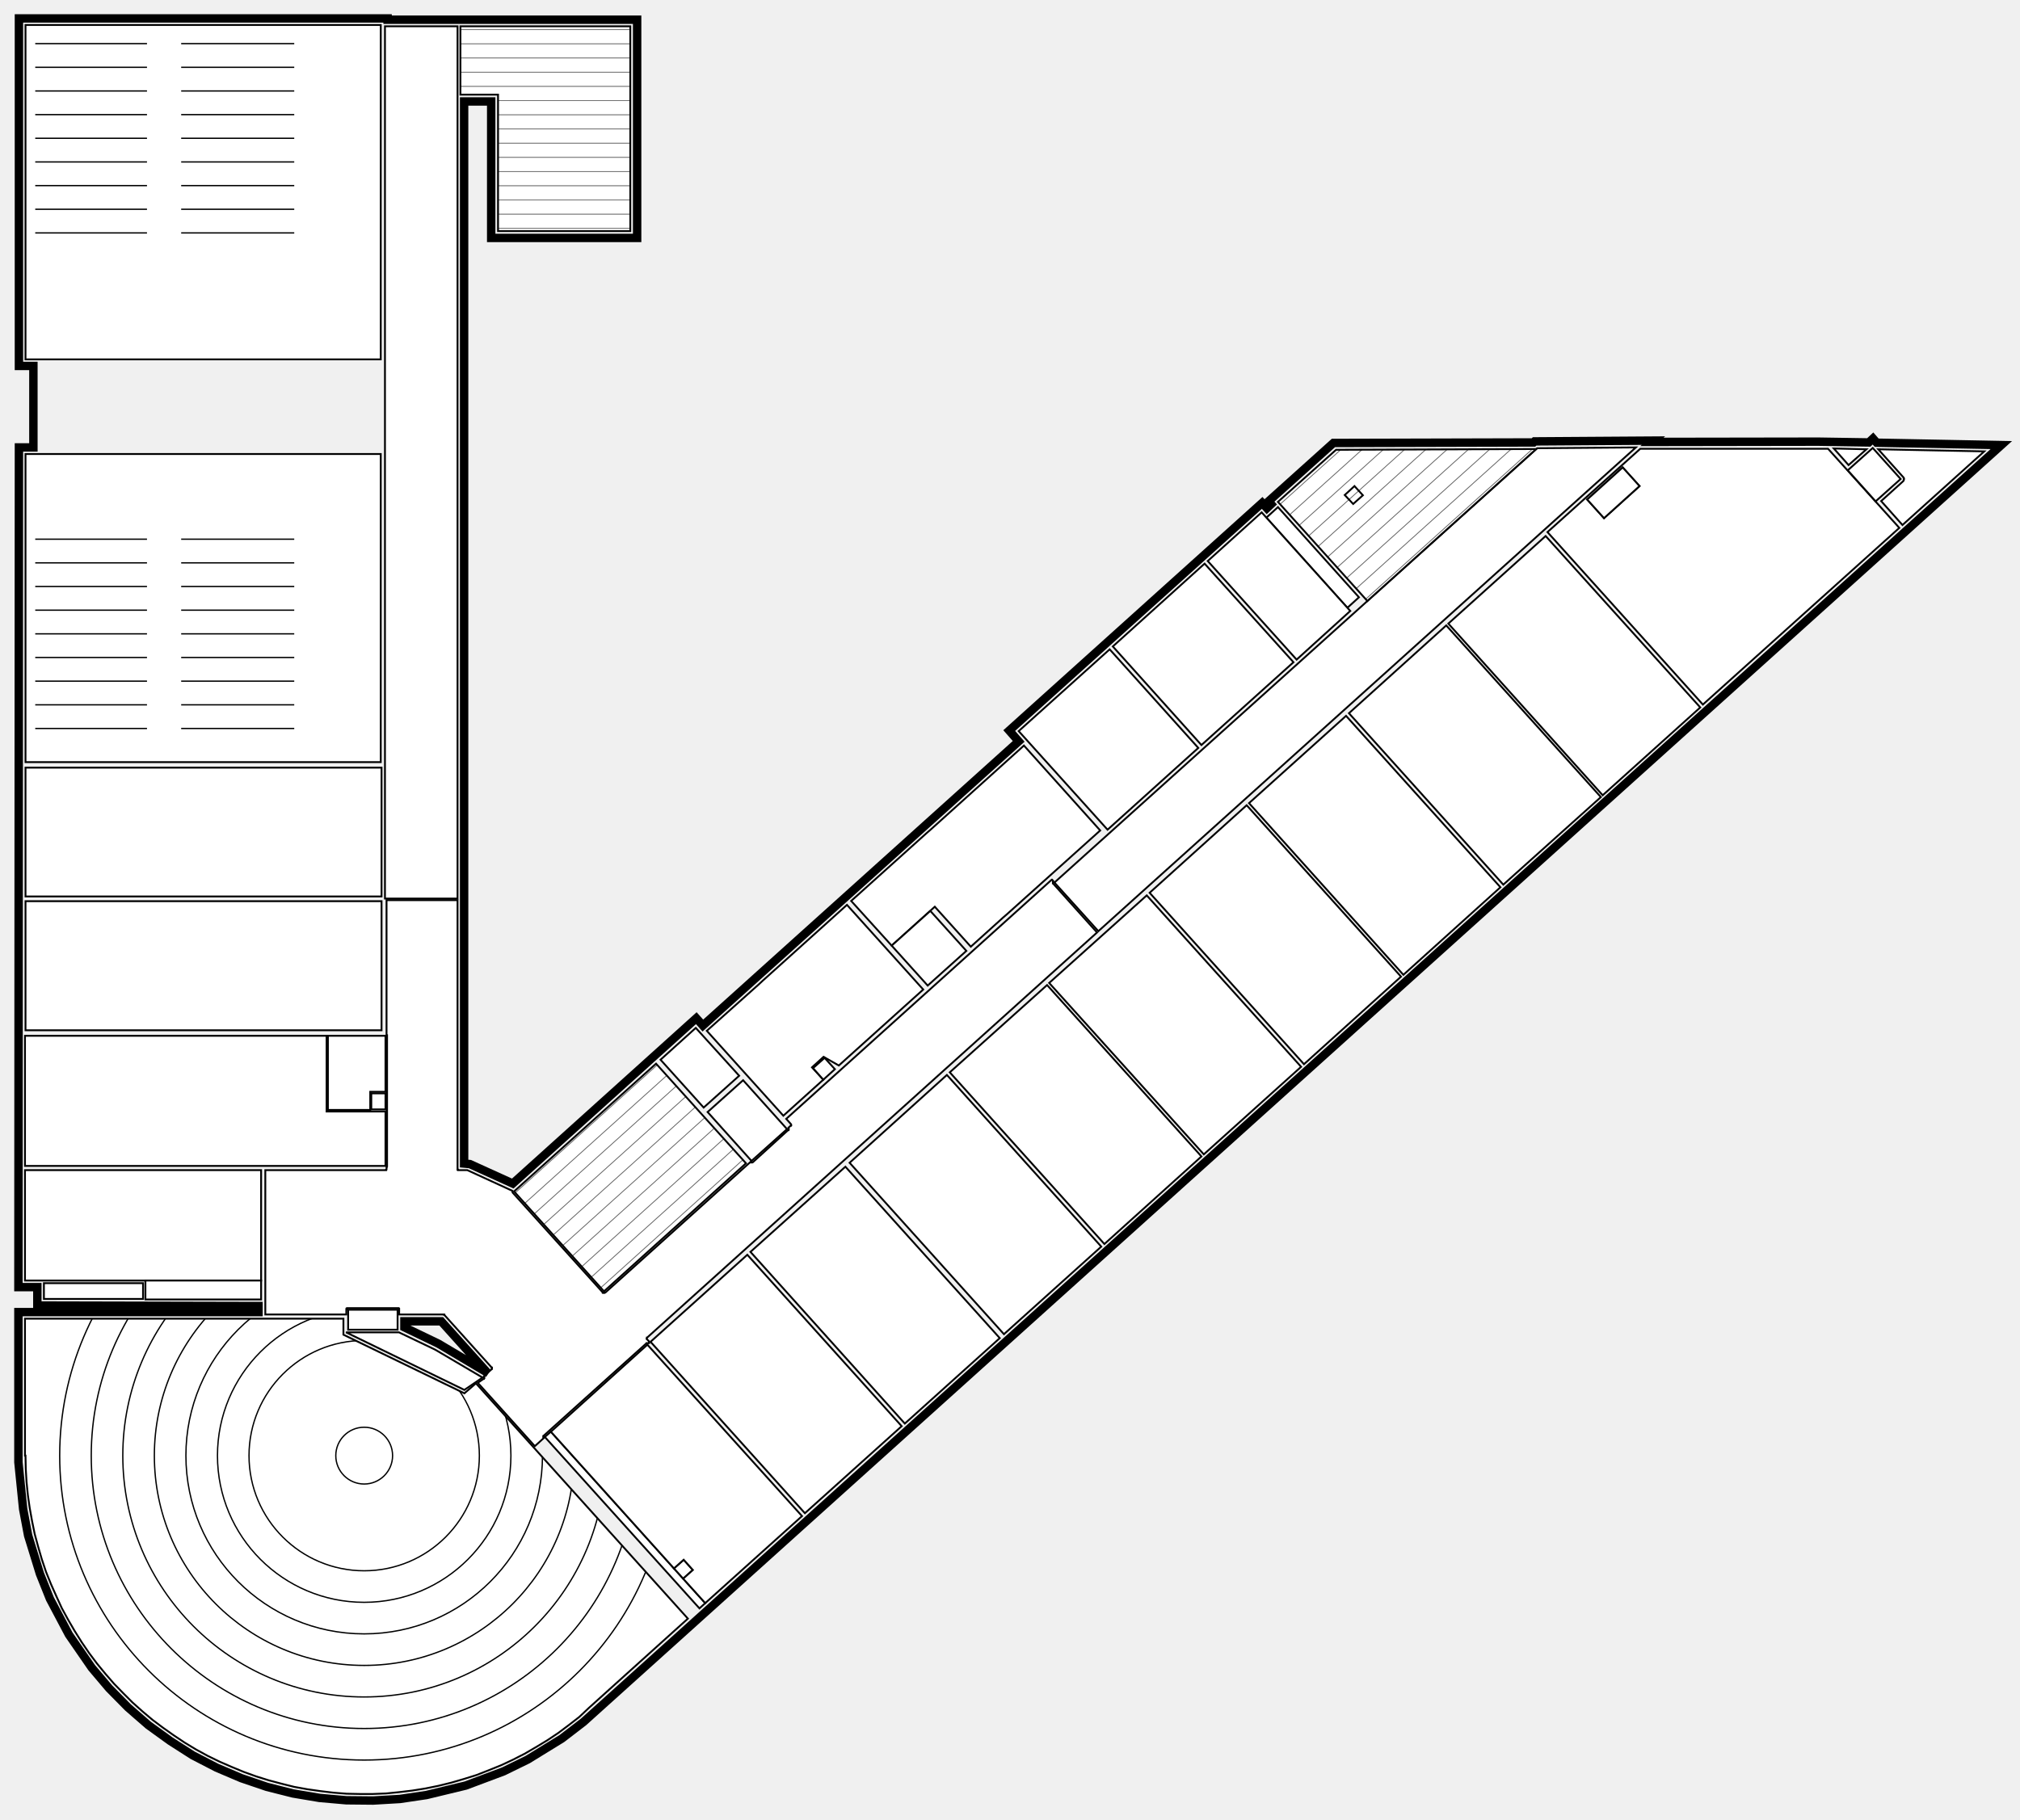
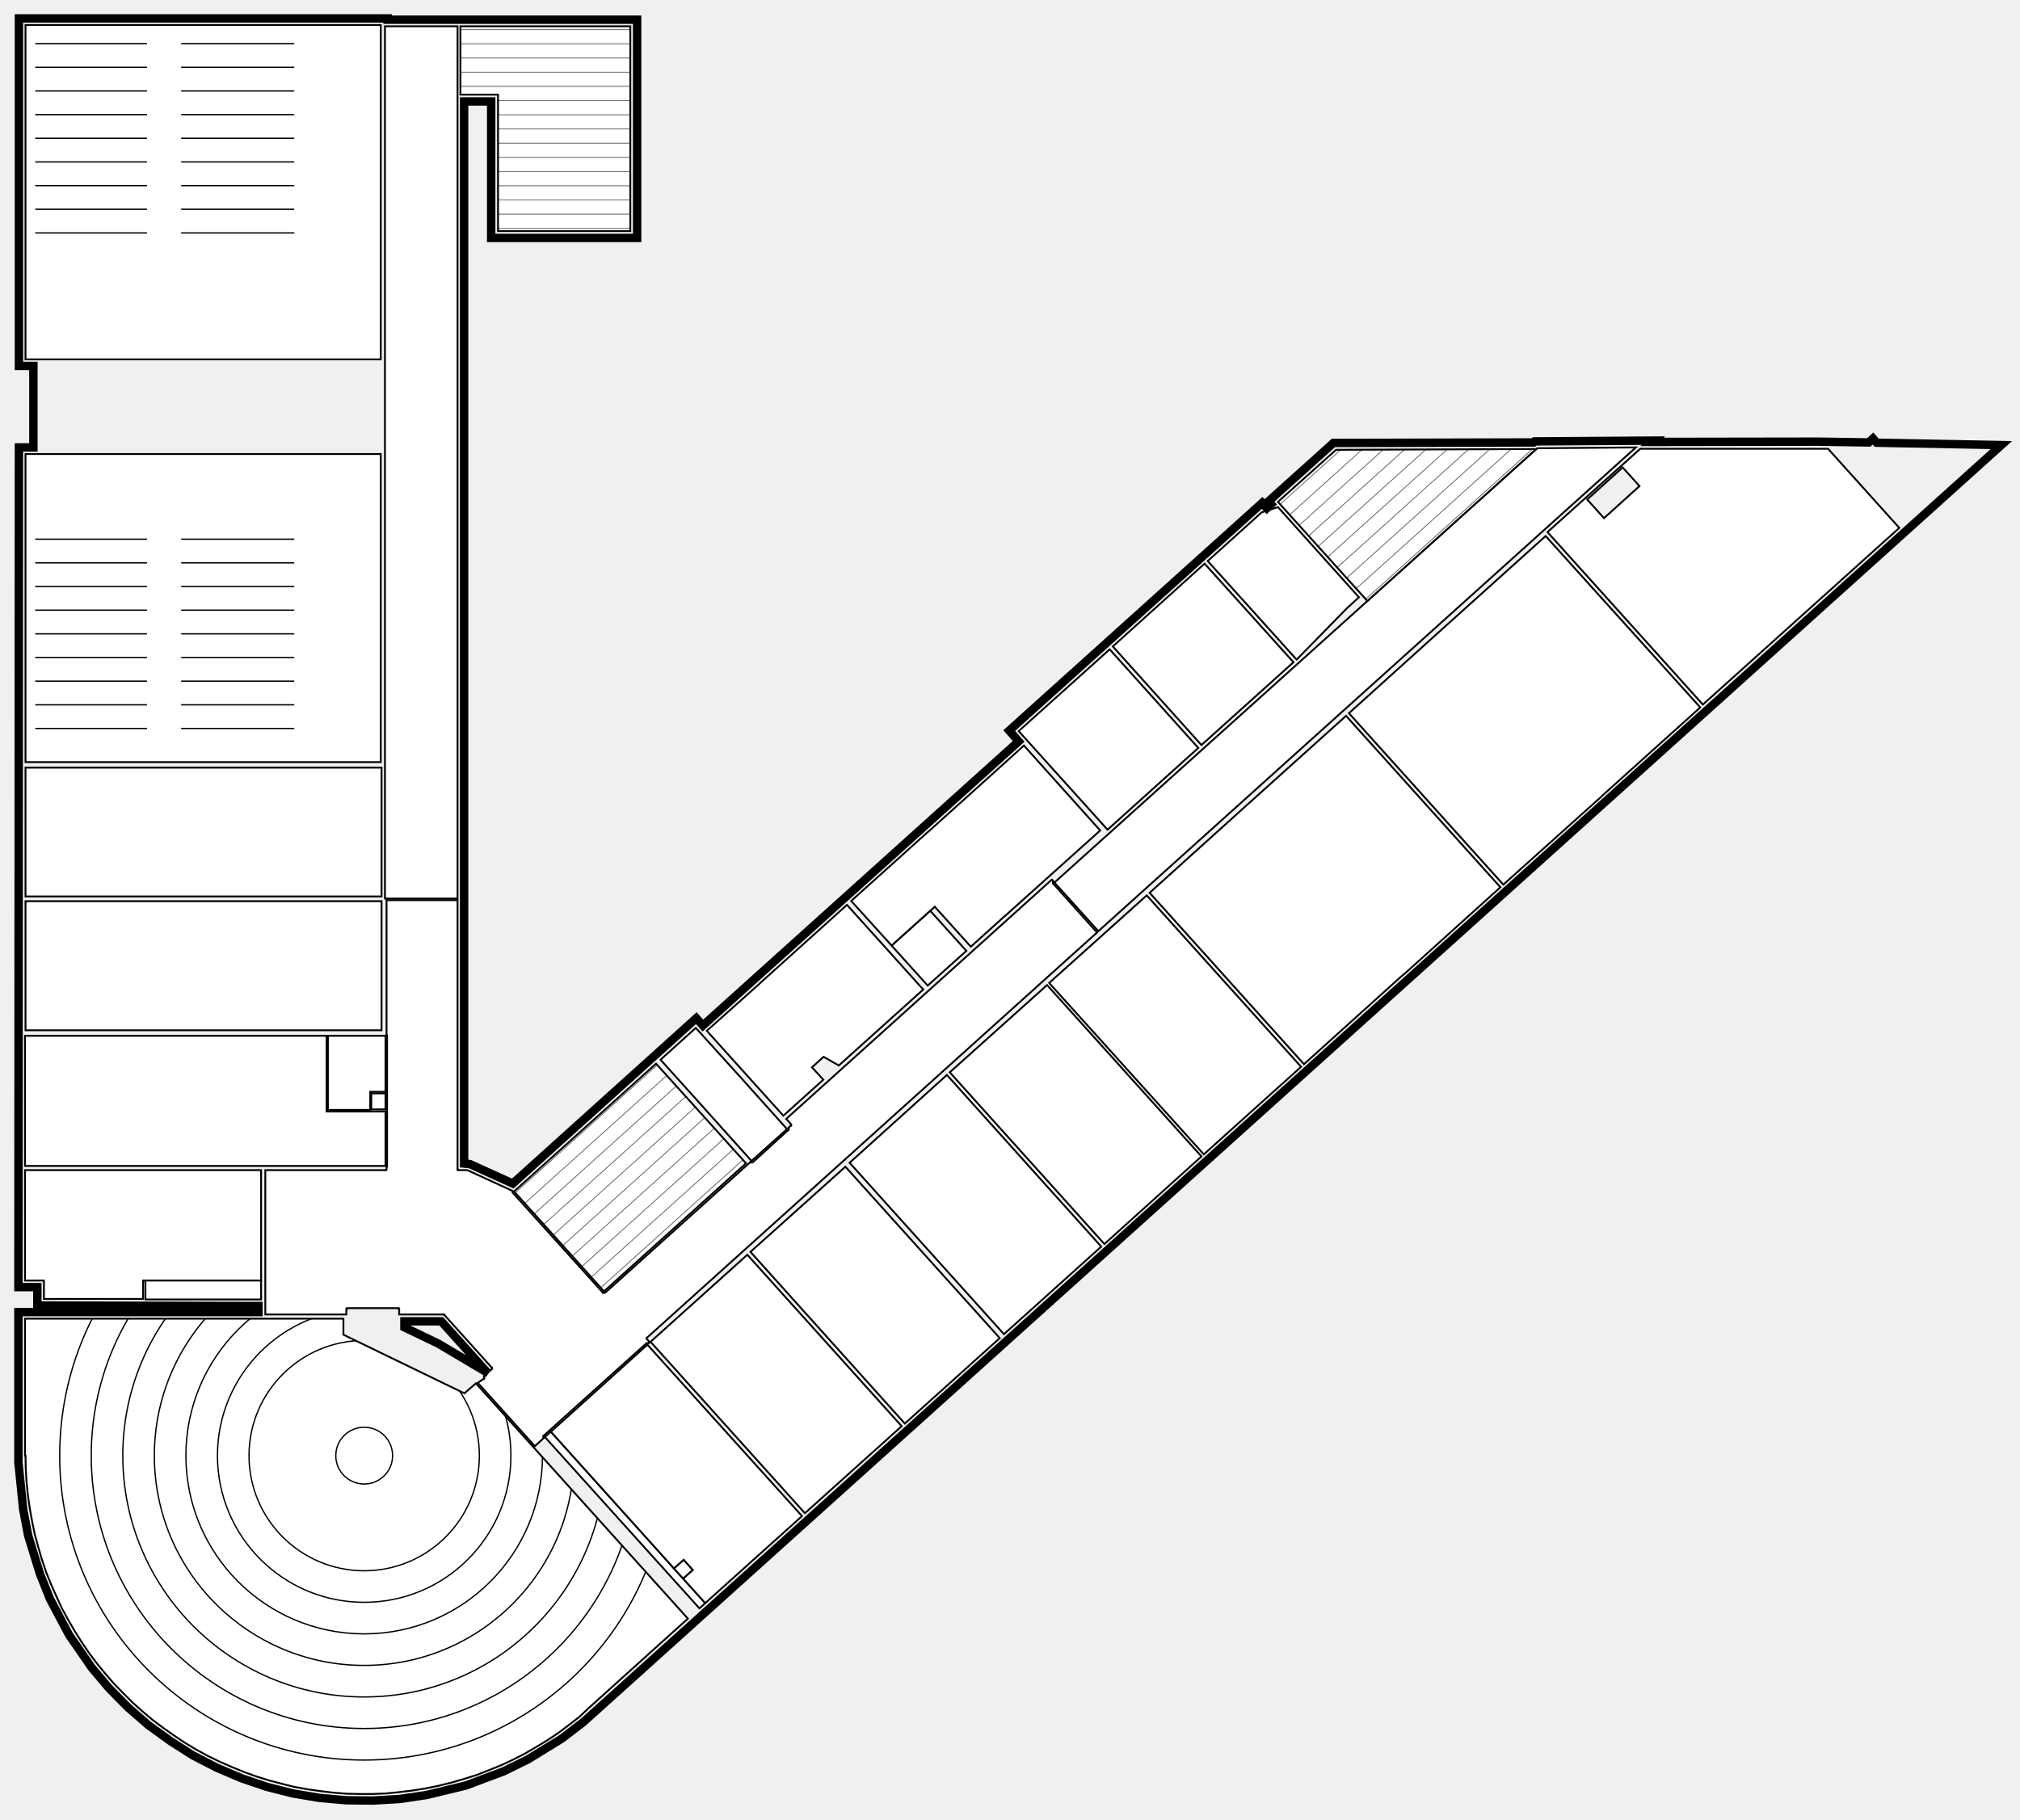
<svg xmlns="http://www.w3.org/2000/svg" viewBox="-9.4 -11.1 768.2 692.0" width="384.1mm" height="346.0mm">
  <style>.deco{stroke-opacity:1}
.room{stroke:#000;stroke-width:.7}
.out{fill:none;stroke:#000;stroke-width:3.2}
.axis{stroke:#000;stroke-width:.4;stroke-dasharray:9 2.5 1.5 2.5;fill:none}
.axc{fill:#fff;stroke:#000;stroke-width:.5}
.axt{font:6.2px "Barlow Condensed","Arial Narrow",Arial,sans-serif;fill:#000;text-anchor:middle;dominant-baseline:central}
.seg{stroke:#000;stroke-width:1.4;stroke-dasharray:6 3.5;fill:none}
.segt{font:700 11px "Barlow Condensed","Arial Narrow",Arial,sans-serif;fill:#000}
.deco{fill:none;stroke:#000;stroke-width:.5}
.n{font-family:"Barlow Condensed","Arial Narrow",Arial,sans-serif;font-weight:700;fill:#000;text-anchor:middle}
.a{font-family:"IBM Plex Mono",Consolas,monospace;fill:#000;text-anchor:middle}
</style>
  <defs>
    <clipPath id="c1_01">
      <path d="M165.7 -1.1L230.3 -1.1L230.3 76.8L180.0 76.8L180.0 24.9L165.7 24.9L165.7 -1.1Z" />
    </clipPath>
    <clipPath id="c1_02">
      <path d="M137.0 -1.1L164.6 -1.1L164.6 330.7L137.0 330.7L137.0 -1.1Z" />
    </clipPath>
    <clipPath id="c1_03">
      <path d="M91.5 434.0L91.5 434.0L91.5 488.9L91.5 488.9L91.5 488.9L122.3 488.9L122.3 488.9L122.3 488.9L122.3 487.1L122.3 487.1L122.3 487.1L122.3 487.0L122.3 487.0L122.3 487.0L122.3 487.0L122.3 486.9L122.3 486.9L122.4 486.9L122.4 486.8L122.4 486.8L122.4 486.8L122.4 486.8L122.4 486.7L122.5 486.7L122.5 486.7L122.5 486.7L122.5 486.6L122.6 486.6L122.6 486.6L122.6 486.6L122.6 486.6L122.7 486.6L122.7 486.5L122.7 486.5L122.7 486.5L122.8 486.5L122.8 486.5L122.8 486.5L122.9 486.5L122.9 486.5L122.9 486.5L123.0 486.5L141.8 486.5L141.8 486.5L141.8 486.5L141.9 486.5L141.9 486.5L142.0 486.5L142.0 486.5L142.0 486.5L142.0 486.5L142.1 486.5L142.1 486.6L142.1 486.6L142.2 486.6L142.2 486.6L142.2 486.6L142.2 486.6L142.2 486.7L142.3 486.7L142.3 486.7L142.3 486.7L142.3 486.8L142.3 486.8L142.4 486.8L142.4 486.8L142.4 486.9L142.4 486.9L142.4 486.9L142.4 487.0L142.4 487.0L142.4 487.0L142.4 487.0L142.4 487.1L142.4 487.1L142.4 487.1L142.4 488.9L142.4 488.9L142.5 488.9L159.3 488.9L159.3 488.9L159.4 488.9L159.4 488.9L159.4 489.0L159.5 489.0L159.5 489.0L159.6 489.0L159.6 489.0L159.6 489.1L177.6 509.1L177.7 509.1L177.7 509.1L177.7 509.2L177.7 509.2L177.7 509.2L177.7 509.3L177.7 509.3L177.7 509.4L177.7 509.4L177.7 509.4L177.7 509.5L177.7 509.5L177.7 509.6L177.7 509.6L177.6 509.6L177.6 509.7L174.6 512.4L174.6 512.4L174.6 512.4L174.6 512.4L174.6 512.4L174.6 512.5L174.6 512.5L174.7 512.5L174.7 512.5L174.7 512.6L174.7 512.6L174.7 512.6L174.7 512.6L174.7 512.7L174.8 512.7L174.8 512.8L174.8 512.8L174.8 512.8L174.8 512.8L174.8 512.9L174.8 512.9L174.8 512.9L174.8 513.0L174.8 513.0L174.8 513.0L174.8 513.1L174.7 513.1L174.7 513.1L174.7 513.1L174.7 513.2L174.7 513.2L174.7 513.2L174.7 513.2L174.6 513.3L174.6 513.3L174.6 513.3L174.6 513.4L174.5 513.4L174.5 513.4L174.5 513.4L172.3 514.9L172.3 514.9L172.3 514.9L194.0 539.0L194.0 539.0L194.0 539.0L197.4 535.9L197.4 535.9L197.4 535.9L197.3 535.9L197.3 535.9L197.3 535.8L197.3 535.8L197.3 535.8L197.3 535.7L197.3 535.7L197.2 535.7L197.2 535.7L197.2 535.6L197.2 535.6L197.2 535.6L197.2 535.5L197.2 535.5L197.2 535.5L197.2 535.4L197.2 535.4L197.2 535.4L197.2 535.3L197.2 535.3L197.2 535.3L197.3 535.3L197.3 535.2L197.3 535.2L197.3 535.2L197.3 535.1L197.3 535.1L197.3 535.1L197.4 535.1L197.4 535.1L197.4 535.0L197.4 535.0L199.6 533.0L236.4 499.9L236.4 499.9L236.4 499.9L236.5 499.9L236.5 499.9L236.5 499.8L236.6 499.8L236.6 499.8L236.6 499.8L236.6 499.8L236.7 499.8L236.7 499.8L236.7 499.8L236.8 499.8L236.8 499.8L236.8 499.8L236.8 499.8L236.9 499.8L236.9 499.8L236.9 499.8L237.0 499.8L237.0 499.8L237.0 499.8L237.1 499.8L237.1 499.8L237.1 499.8L237.2 499.8L237.2 499.9L237.2 499.9L237.2 499.9L237.2 499.9L237.3 499.9L237.3 499.9L237.3 500.0L237.3 499.9L237.5 499.8L237.5 499.8L237.5 499.7L237.5 499.7L237.5 499.7L237.5 499.7L237.5 499.6L237.5 499.6L237.4 499.6L237.4 499.5L237.4 499.5L237.4 499.5L237.4 499.4L237.4 499.4L237.4 499.4L237.4 499.4L237.4 499.3L237.4 499.3L237.4 499.3L237.4 499.2L237.4 499.2L237.4 499.2L237.4 499.1L237.4 499.1L237.4 499.1L237.4 499.1L236.6 498.3L236.6 498.2L236.6 498.2L236.6 498.2L236.6 498.1L236.6 498.1L236.5 498.1L236.5 498.0L236.5 498.0L236.6 497.9L236.6 497.9L236.6 497.8L236.6 497.8L236.6 497.8L236.6 497.7L236.6 497.7L236.7 497.7L407.8 343.6L407.8 343.6L407.8 343.6L391.2 325.1L391.2 325.1L391.1 325.0L391.1 325.0L391.1 325.0L391.1 324.9L391.1 324.9L391.1 324.9L391.0 324.9L391.0 324.8L391.0 324.8L391.0 324.8L391.0 324.7L391.0 324.7L391.0 324.7L391.0 324.6L391.0 324.6L391.0 324.6L391.0 324.6L391.0 324.5L391.0 324.5L391.0 324.4L391.0 324.4L391.0 324.4L391.1 324.4L391.1 324.3L391.1 324.3L391.1 324.3L391.1 324.3L391.2 324.2L391.2 324.2L391.2 324.2L391.2 324.2L391.2 324.2L391.2 324.1L390.7 323.5L390.6 323.5L390.6 323.5L289.6 414.5L289.6 414.5L289.6 414.5L291.4 416.5L291.4 416.5L291.4 416.6L291.4 416.6L291.4 416.6L291.5 416.7L291.5 416.7L291.5 416.8L291.5 416.8L291.5 416.8L291.5 416.9L291.4 416.9L291.4 416.9L291.4 417.0L291.4 417.0L291.4 417.1L291.3 417.1L290.4 417.9L290.4 417.9L290.4 418.0L290.4 418.0L290.4 418.0L290.5 418.0L290.5 418.1L290.5 418.1L290.5 418.1L290.5 418.1L290.5 418.2L290.5 418.2L290.5 418.2L290.5 418.2L290.6 418.3L290.6 418.3L290.6 418.4L290.6 418.4L290.6 418.4L290.6 418.4L290.5 418.5L290.5 418.5L290.5 418.5L290.5 418.6L290.5 418.6L290.5 418.6L290.5 418.7L290.5 418.7L290.5 418.7L290.4 418.7L290.4 418.8L290.4 418.8L290.4 418.8L290.4 418.8L290.3 418.8L276.9 431.0L276.9 431.0L276.8 431.0L276.8 431.0L276.8 431.0L276.8 431.0L276.7 431.1L276.7 431.1L276.7 431.1L276.6 431.1L276.6 431.1L276.6 431.1L276.6 431.1L276.5 431.1L276.5 431.1L276.5 431.1L276.4 431.1L276.4 431.1L276.4 431.1L276.3 431.1L276.3 431.1L276.3 431.1L276.2 431.1L276.2 431.1L276.2 431.1L276.2 431.0L276.1 431.0L276.1 431.0L276.1 431.0L276.1 431.0L276.0 431.0L276.0 430.9L276.0 430.9L276.0 430.9L276.0 430.9L221.0 480.4L220.9 480.5L220.9 480.5L220.9 480.5L220.8 480.5L220.8 480.5L220.7 480.6L220.7 480.6L220.7 480.6L220.7 480.6L220.7 480.6L220.6 480.6L220.6 480.6L220.6 480.6L220.6 480.6L220.5 480.7L220.5 480.7L220.5 480.7L220.4 480.7L220.4 480.7L220.4 480.7L220.3 480.7L220.3 480.7L220.3 480.7L220.2 480.7L220.2 480.7L220.2 480.7L220.2 480.7L220.1 480.7L220.1 480.7L220.1 480.7L220.0 480.7L220.0 480.7L220.0 480.6L220.0 480.6L219.9 480.6L219.9 480.6L219.9 480.6L219.8 480.6L219.8 480.5L219.8 480.5L219.8 480.5L185.6 442.6L185.6 442.5L185.6 442.5L185.6 442.5L185.6 442.5L185.5 442.4L185.5 442.4L185.5 442.4L185.5 442.4L185.5 442.3L185.5 442.3L185.5 442.2L185.5 442.2L185.5 442.2L185.5 442.2L185.5 442.1L185.5 442.1L185.5 442.1L185.5 442.0L185.5 442.0L185.5 442.0L185.5 441.9L185.5 441.9L185.5 441.9L185.5 441.9L185.5 441.9L168.3 434.0L168.3 434.0L168.3 434.0L165.0 434.0L165.0 434.0L164.9 434.0L164.9 434.0L164.9 434.0L164.8 434.0L164.8 434.0L164.8 433.9L164.7 433.9L164.7 433.9L164.7 433.8L164.7 433.8L164.6 433.8L164.6 433.7L164.6 433.7L164.6 433.6L164.6 433.6L164.6 331.3L164.6 331.3L164.6 331.3L137.6 331.3L137.6 331.3L137.6 331.3L137.6 382.4L137.6 382.5L137.6 382.5L137.6 382.5L137.6 382.5L137.6 382.5L137.7 382.6L137.7 382.6L137.7 382.6L137.7 382.6L137.7 382.6L137.7 382.7L137.7 382.7L137.8 382.7L137.8 382.8L137.8 382.8L137.8 382.8L137.8 382.8L137.8 382.9L137.8 382.9L137.8 383.0L137.8 395.2L137.8 395.2L137.8 395.3L137.8 395.3L137.8 395.3L137.8 395.4L137.8 395.4L137.8 395.4L137.7 395.5L137.7 395.5L137.7 395.5L137.7 395.5L137.7 395.5L137.7 395.5L137.8 395.6L137.8 395.6L137.8 395.6L137.8 395.7L137.8 395.7L137.8 395.7L137.8 395.8L137.8 395.8L137.8 404.2L137.8 404.2L137.8 404.3L137.8 404.3L137.8 404.3L137.8 404.4L137.8 404.4L137.8 404.4L137.7 404.5L137.7 404.5L137.7 404.5L137.7 404.5L137.7 404.5L137.7 404.5L137.8 404.6L137.8 404.6L137.8 404.6L137.8 404.7L137.8 404.7L137.8 404.7L137.8 404.8L137.8 404.8L137.8 410.9L137.8 410.9L137.8 411.0L137.8 411.0L137.8 411.0L137.8 411.1L137.8 411.1L137.8 411.1L137.7 411.1L137.7 411.2L137.7 411.2L137.7 411.2L137.7 411.2L137.7 411.3L137.7 411.3L137.7 411.3L137.7 411.3L137.7 411.3L137.7 411.3L137.7 411.4L137.7 411.4L137.7 411.4L137.8 411.5L137.8 411.5L137.8 411.5L137.8 411.6L137.8 411.6L137.8 411.6L137.8 411.6L137.8 411.7L137.8 432.4L137.8 432.4L137.8 432.5L137.8 432.5L137.8 432.5L137.8 432.6L137.8 432.6L137.8 432.6L137.7 432.7L137.7 432.7L137.7 432.7L137.7 432.8L137.7 432.8L137.7 432.8L137.7 432.8L137.6 432.8L137.6 432.9L137.6 432.9L137.6 432.9L137.6 432.9L137.6 432.9L137.6 433.6L137.6 433.6L137.6 433.7L137.6 433.7L137.5 433.8L137.5 433.8L137.5 433.8L137.5 433.9L137.4 433.9L137.4 433.9L137.4 434.0L137.3 434.0L137.3 434.0L137.3 434.0L137.2 434.0L137.2 434.0L137.2 434.0L91.5 434.0L91.5 434.0Z" />
    </clipPath>
    <clipPath id="c1_04">
      <path d="M391.6 324.6L575.2 159.4L612.7 159.1L408.3 343.1L391.6 324.6Z" />
    </clipPath>
    <clipPath id="c1_05">
      <path d="M476.6 179.8L498.7 160.0L574.8 159.7L510.6 217.5L476.6 179.8Z" />
    </clipPath>
    <clipPath id="c1_06">
      <path d="M502.0 177.2L505.7 173.8L508.9 177.3L505.2 180.6L502.0 177.2Z" />
    </clipPath>
    <clipPath id="c1_07">
-       <path d="M472.2 185.8L476.6 181.8L507.4 216.1L503.0 220.1L472.2 185.8Z" />
+       <path d="M449.9 202.3L470.4 183.8L476.6 181.8L507.4 216.1L503.0 220.1L483.7 239.8L449.9 202.3Z" />
    </clipPath>
    <clipPath id="c1_08">
      <path d="M449.9 202.3L470.4 183.8L504.1 221.3L483.7 239.8L449.9 202.3Z" />
    </clipPath>
    <clipPath id="c1_09">
      <path d="M413.8 234.8L448.7 203.3L482.5 240.8L447.5 272.3L413.8 234.8Z" />
    </clipPath>
    <clipPath id="c1_10">
      <path d="M378.0 267.0L412.6 235.9L446.3 273.4L411.8 304.5L378.0 267.0Z" />
    </clipPath>
    <clipPath id="c1_12">
      <path d="M343.1 305.7L344.6 304.4L380.0 272.5L409.0 304.8L373.6 336.6L372.1 337.9L359.8 349.0L346.1 333.8L329.7 348.6L314.3 331.6Z" />
    </clipPath>
    <clipPath id="c1_13">
      <path d="M329.7 348.6L344.4 335.4L358.1 350.6L343.4 363.8L329.7 348.6Z" />
    </clipPath>
    <clipPath id="c1_14">
      <path d="M280.6 362.0L312.7 333.1L341.7 365.3L309.6 394.2L303.8 390.9L299.4 394.9L303.7 399.6L288.5 413.3L259.4 381.0L279.1 363.4Z" />
    </clipPath>
-     <clipPath id="c1_16">
-       <path d="M299.8 395.2L304.2 391.3L308.1 395.6L303.7 399.6L299.8 395.2Z" />
-     </clipPath>
    <clipPath id="c1_17">
-       <path d="M259.7 411.9L273.2 399.8L289.9 418.4L276.4 430.5L259.7 411.9Z" />
-     </clipPath>
-     <clipPath id="c1_18">
-       <path d="M241.8 392.0L255.2 379.9L271.7 398.1L258.2 410.2L241.8 392.0Z" />
+       <path d="M241.8 392.0L255.2 379.9L271.7 398.1L289.9 418.4L276.4 430.5L259.7 411.9L258.2 410.2Z" />
    </clipPath>
    <clipPath id="c1_19">
      <path d="M186.1 442.1L240.1 393.5L274.3 431.4L220.3 480.1L186.1 442.1Z" />
    </clipPath>
    <clipPath id="c1_20">
      <path d="M0.3 -1.6L135.4 -1.6L135.4 125.6L0.3 125.6L0.3 -1.6Z" />
    </clipPath>
    <clipPath id="c1_24">
      <path d="M0.3 161.6L135.4 161.6L135.4 278.8L0.3 278.8L0.3 161.6Z" />
    </clipPath>
    <clipPath id="c1_25">
      <path d="M0.3 280.9L135.7 280.9L135.7 329.9L0.3 329.9L0.3 280.9Z" />
    </clipPath>
    <clipPath id="c1_28">
      <path d="M0.3 331.7L135.7 331.7L135.7 380.8L0.3 380.8L0.3 331.7Z" />
    </clipPath>
    <clipPath id="c1_29">
      <path d="M115.3 382.9L137.2 382.9L137.2 404.2L131.4 404.2L131.4 411.1L115.3 411.1Z" />
    </clipPath>
    <clipPath id="c1_31">
      <path d="M131.8 404.8L137.2 404.8L137.2 410.9L131.8 410.9L131.8 404.8Z" />
    </clipPath>
    <clipPath id="c1_32">
      <path d="M0.1 382.9L114.8 382.9L114.8 411.7L137.2 411.7L137.2 432.4L0.1 432.4L0.1 382.9Z" />
    </clipPath>
    <clipPath id="c1_33">
-       <path d="M0.1 434.0L89.9 434.0L89.9 476.0L0.1 476.0L0.1 434.0Z" />
-     </clipPath>
-     <clipPath id="c1_34">
-       <path d="M7.3 477.0L45.0 477.0L45.0 483.0L7.3 483.0L7.3 477.0Z" />
+       <path d="M0.1 434.0L89.9 434.0L89.9 476.0L45.0 476.0L45.0 483.0L7.3 483.0L7.3 476.0L0.1 476.0Z" />
    </clipPath>
    <clipPath id="c1_35">
      <path d="M45.9 476.0L89.9 476.0L89.9 483.2L45.9 483.2L45.9 476.0Z" />
    </clipPath>
-     <clipPath id="c1_36">
-       <path d="M123.0 487.1L141.8 487.1L141.8 494.7L123.0 494.7L123.0 487.1Z" />
-     </clipPath>
-     <clipPath id="c1_37">
-       <path d="M122.2 495.7L142.3 495.7L156.1 502.3L174.1 512.9L167.2 517.6L122.2 495.7Z" />
-     </clipPath>
    <clipPath id="c1_38">
      <path d="M0.1 542.6L0.3 542.6L0.4 547.6L0.7 552.6L1.2 557.6L1.9 562.5L2.8 567.5L3.8 572.4L5.1 577.2L6.5 582.0L8.1 586.8L10.0 591.5L12.0 596.0L14.1 600.6L16.5 605.0L19.0 609.3L21.7 613.6L24.5 617.7L27.5 621.7L30.7 625.6L34.0 629.4L37.5 633.0L41.0 636.5L44.8 639.9L48.6 643.1L52.6 646.1L56.7 649.0L60.9 651.8L65.2 654.4L69.6 656.8L74.1 659.0L78.7 661.0L83.3 662.9L88.0 664.6L92.8 666.1L97.7 667.4L102.5 668.6L107.5 669.5L112.4 670.2L117.4 670.8L122.4 671.2L127.4 671.3L132.4 671.3L137.4 671.1L142.4 670.6L147.4 670.0L152.4 669.2L157.3 668.2L162.2 667.0L167.0 665.6L171.8 664.1L176.4 662.3L181.1 660.4L185.6 658.3L190.1 656.0L194.4 653.5L198.7 650.9L202.9 648.1L206.9 645.1L210.9 642.0L214.5 638.6L252.2 604.6L171.6 515.1L167.2 518.9L121.2 496.6L121.2 490.5L0.1 490.5L0.1 542.6Z" />
    </clipPath>
    <clipPath id="c1_39">
      <path d="M197.8 535.5L200.1 533.5L258.8 598.7L256.6 600.7L197.8 535.5Z" />
    </clipPath>
    <clipPath id="c1_40">
      <path d="M246.9 585.5L250.6 582.2L254.1 586.1L250.4 589.4L246.9 585.5Z" />
    </clipPath>
    <clipPath id="c1_41">
      <path d="M258.8 598.7L295.6 565.6L236.8 500.4L200.1 533.5L246.9 585.5L250.6 582.2L254.1 586.1L250.4 589.4L258.8 598.7Z" />
    </clipPath>
    <clipPath id="c1_42">
      <path d="M238.0 499.3L274.8 466.2L333.5 531.4L296.7 564.5L238.0 499.3Z" />
    </clipPath>
    <clipPath id="c1_43">
      <path d="M276.0 465.1L312.1 432.7L370.8 497.9L334.7 530.4L276.0 465.1Z" />
    </clipPath>
    <clipPath id="c1_44">
      <path d="M313.7 431.2L350.7 397.8L409.4 463.1L372.4 496.4L313.7 431.2Z" />
    </clipPath>
    <clipPath id="c1_45">
      <path d="M351.8 396.8L388.8 363.6L447.5 428.8L410.6 462.1L351.8 396.8Z" />
    </clipPath>
    <clipPath id="c1_46">
      <path d="M389.6 362.8L426.7 329.5L485.4 394.7L448.4 428.0L389.6 362.8Z" />
    </clipPath>
    <clipPath id="c1_47">
-       <path d="M427.8 328.5L464.7 295.2L523.4 360.4L486.5 393.7L427.8 328.5Z" />
-     </clipPath>
-     <clipPath id="c1_48">
-       <path d="M465.6 294.4L502.5 261.2L561.2 326.4L524.3 359.7L465.6 294.4Z" />
+       <path d="M427.8 328.5L464.7 295.2L465.6 294.4L502.5 261.2L561.2 326.4L524.3 359.7L523.4 360.4L486.5 393.7Z" />
    </clipPath>
    <clipPath id="c1_49">
-       <path d="M503.6 260.2L540.6 226.8L599.4 292.1L562.3 325.4L503.6 260.2Z" />
-     </clipPath>
-     <clipPath id="c1_50">
-       <path d="M541.4 226.1L578.4 192.8L637.2 258.0L600.1 291.4L541.4 226.1Z" />
+       <path d="M503.6 260.2L540.6 226.8L541.4 226.1L578.4 192.8L637.2 258.0L600.1 291.4L599.4 292.1L562.3 325.4Z" />
    </clipPath>
    <clipPath id="c1_51">
      <path d="M638.2 256.9L712.9 189.7L685.8 159.6L614.4 159.6L579.1 191.3L638.2 256.9ZM607.7 166.7L614.1 173.8L600.6 186.0L594.2 178.9L607.7 166.7Z" />
-     </clipPath>
-     <clipPath id="c1_52">
-       <path d="M594.2 178.9L607.7 166.7L614.1 173.8L600.6 186.0L594.2 178.9Z" />
-     </clipPath>
-     <clipPath id="c1_53">
-       <path d="M693.3 167.8L702.8 159.3L713.4 171.1L703.9 179.6L693.3 167.8Z" />
-     </clipPath>
-     <clipPath id="c1_54">
-       <path d="M688.0 159.5L693.6 165.8L700.4 159.8L688.0 159.5ZM714.1 188.6L745.2 160.6L704.9 159.8L714.3 170.3L714.4 170.4L714.5 170.5L714.5 170.6L714.6 170.7L714.6 170.8L714.7 170.9L714.7 171.1L714.7 171.2L714.6 171.3L714.6 171.4L714.6 171.6L714.5 171.7L714.5 171.8L714.4 171.9L714.3 172.0L714.2 172.1L706.0 179.5L714.1 188.6Z" />
    </clipPath>
    <pattern id="t0" patternUnits="userSpaceOnUse" width="5.4" height="5.4">
      <path d="M0 0H5.4" stroke="#000" stroke-width=".35" />
    </pattern>
    <pattern id="t42" patternUnits="userSpaceOnUse" width="5.4" height="5.4" patternTransform="rotate(-42)">
      <path d="M0 0H5.4" stroke="#000" stroke-width=".35" />
    </pattern>
  </defs>
  <g id="pomieszczenia">
    <path id="room-1-01" class="room" fill="#fff" fill-rule="evenodd" d="M165.7 -1.1L230.3 -1.1L230.3 76.8L180.0 76.8L180.0 24.9L165.7 24.9L165.7 -1.1Z" />
    <path id="room-1-02" class="room" fill="#fff" fill-rule="evenodd" d="M137.0 -1.1L164.6 -1.1L164.6 330.7L137.0 330.7L137.0 -1.1Z" />
    <path id="room-1-03" class="room" fill="#fff" fill-rule="evenodd" d="M91.5 434.0L91.5 434.0L91.5 488.9L91.5 488.9L91.5 488.9L122.3 488.9L122.3 488.9L122.3 488.9L122.3 487.1L122.3 487.1L122.3 487.1L122.3 487.0L122.3 487.0L122.3 487.0L122.3 487.0L122.3 486.9L122.3 486.9L122.4 486.9L122.4 486.8L122.4 486.8L122.4 486.8L122.4 486.8L122.4 486.7L122.5 486.7L122.5 486.7L122.5 486.7L122.5 486.6L122.6 486.6L122.6 486.6L122.6 486.6L122.6 486.6L122.7 486.6L122.7 486.5L122.7 486.5L122.7 486.5L122.8 486.5L122.8 486.5L122.8 486.5L122.9 486.5L122.9 486.5L122.9 486.5L123.0 486.5L141.8 486.5L141.8 486.5L141.8 486.5L141.9 486.5L141.9 486.5L142.0 486.5L142.0 486.5L142.0 486.5L142.0 486.5L142.1 486.5L142.1 486.6L142.1 486.6L142.2 486.6L142.2 486.6L142.2 486.6L142.2 486.6L142.2 486.7L142.3 486.7L142.3 486.7L142.3 486.7L142.3 486.8L142.3 486.8L142.4 486.8L142.4 486.8L142.4 486.9L142.4 486.9L142.4 486.9L142.4 487.0L142.4 487.0L142.4 487.0L142.4 487.0L142.4 487.1L142.4 487.1L142.4 487.1L142.4 488.9L142.4 488.9L142.5 488.9L159.3 488.9L159.3 488.9L159.4 488.9L159.4 488.9L159.4 489.0L159.5 489.0L159.5 489.0L159.6 489.0L159.6 489.0L159.6 489.1L177.6 509.1L177.7 509.1L177.7 509.1L177.7 509.2L177.7 509.2L177.7 509.2L177.7 509.3L177.7 509.3L177.7 509.4L177.7 509.4L177.7 509.4L177.7 509.5L177.7 509.5L177.7 509.6L177.7 509.6L177.6 509.6L177.6 509.7L174.6 512.4L174.6 512.4L174.6 512.4L174.6 512.4L174.6 512.4L174.6 512.5L174.6 512.5L174.7 512.5L174.7 512.5L174.7 512.6L174.7 512.6L174.7 512.6L174.7 512.6L174.7 512.7L174.8 512.7L174.8 512.8L174.8 512.8L174.8 512.8L174.8 512.8L174.8 512.9L174.8 512.9L174.8 512.9L174.8 513.0L174.8 513.0L174.8 513.0L174.8 513.1L174.7 513.1L174.7 513.1L174.7 513.1L174.7 513.2L174.7 513.2L174.7 513.2L174.7 513.2L174.6 513.3L174.6 513.3L174.6 513.3L174.6 513.4L174.5 513.4L174.5 513.4L174.5 513.4L172.3 514.9L172.3 514.9L172.3 514.9L194.0 539.0L194.0 539.0L194.0 539.0L197.4 535.9L197.4 535.9L197.4 535.9L197.3 535.9L197.3 535.9L197.3 535.8L197.3 535.8L197.3 535.8L197.3 535.7L197.3 535.7L197.2 535.7L197.2 535.7L197.2 535.6L197.2 535.6L197.2 535.6L197.2 535.5L197.2 535.5L197.2 535.5L197.2 535.4L197.2 535.4L197.2 535.4L197.2 535.3L197.2 535.3L197.2 535.3L197.3 535.3L197.3 535.2L197.3 535.2L197.3 535.2L197.3 535.1L197.3 535.1L197.3 535.1L197.4 535.1L197.4 535.1L197.4 535.0L197.4 535.0L199.6 533.0L236.4 499.9L236.4 499.9L236.4 499.9L236.5 499.9L236.5 499.9L236.5 499.8L236.6 499.8L236.6 499.8L236.6 499.8L236.6 499.8L236.7 499.8L236.7 499.8L236.7 499.8L236.8 499.8L236.8 499.8L236.8 499.8L236.8 499.8L236.9 499.8L236.9 499.8L236.9 499.8L237.0 499.8L237.0 499.8L237.0 499.8L237.1 499.8L237.1 499.8L237.1 499.8L237.2 499.8L237.2 499.9L237.2 499.9L237.2 499.9L237.2 499.9L237.3 499.9L237.3 499.9L237.3 500.0L237.3 499.9L237.5 499.8L237.5 499.8L237.5 499.7L237.5 499.7L237.5 499.7L237.5 499.7L237.5 499.6L237.5 499.6L237.4 499.6L237.4 499.5L237.4 499.5L237.4 499.5L237.4 499.4L237.4 499.4L237.4 499.4L237.4 499.4L237.4 499.3L237.4 499.3L237.4 499.3L237.4 499.2L237.4 499.2L237.4 499.2L237.4 499.1L237.4 499.1L237.4 499.1L237.4 499.1L236.6 498.3L236.6 498.2L236.6 498.2L236.6 498.2L236.6 498.1L236.6 498.1L236.5 498.1L236.5 498.0L236.5 498.0L236.6 497.9L236.6 497.9L236.6 497.8L236.6 497.8L236.6 497.8L236.6 497.7L236.6 497.7L236.7 497.7L407.8 343.6L407.8 343.6L407.8 343.6L391.2 325.1L391.2 325.1L391.1 325.0L391.1 325.0L391.1 325.0L391.1 324.9L391.1 324.9L391.1 324.9L391.0 324.9L391.0 324.8L391.0 324.8L391.0 324.8L391.0 324.7L391.0 324.7L391.0 324.7L391.0 324.6L391.0 324.6L391.0 324.6L391.0 324.6L391.0 324.5L391.0 324.5L391.0 324.4L391.0 324.4L391.0 324.4L391.1 324.4L391.1 324.3L391.1 324.3L391.1 324.3L391.1 324.3L391.2 324.2L391.2 324.2L391.2 324.2L391.2 324.2L391.2 324.2L391.2 324.1L390.7 323.5L390.6 323.5L390.6 323.5L289.6 414.5L289.6 414.5L289.6 414.5L291.4 416.5L291.4 416.5L291.4 416.6L291.4 416.6L291.4 416.6L291.5 416.7L291.5 416.7L291.5 416.8L291.5 416.8L291.5 416.8L291.5 416.9L291.4 416.9L291.4 416.9L291.4 417.0L291.4 417.0L291.4 417.1L291.3 417.1L290.4 417.9L290.4 417.9L290.4 418.0L290.4 418.0L290.4 418.0L290.5 418.0L290.5 418.1L290.5 418.1L290.5 418.1L290.5 418.1L290.5 418.2L290.5 418.2L290.5 418.2L290.5 418.2L290.6 418.3L290.6 418.3L290.6 418.4L290.6 418.4L290.6 418.4L290.6 418.4L290.5 418.5L290.5 418.5L290.5 418.5L290.5 418.6L290.5 418.6L290.5 418.6L290.5 418.7L290.5 418.7L290.5 418.7L290.4 418.7L290.4 418.8L290.4 418.8L290.4 418.8L290.4 418.8L290.3 418.8L276.9 431.0L276.9 431.0L276.8 431.0L276.8 431.0L276.8 431.0L276.8 431.0L276.7 431.1L276.7 431.1L276.7 431.1L276.6 431.1L276.6 431.1L276.6 431.1L276.6 431.1L276.5 431.1L276.5 431.1L276.5 431.1L276.4 431.1L276.4 431.1L276.4 431.1L276.3 431.1L276.3 431.1L276.3 431.1L276.2 431.1L276.2 431.1L276.2 431.1L276.2 431.0L276.1 431.0L276.1 431.0L276.1 431.0L276.1 431.0L276.0 431.0L276.0 430.9L276.0 430.9L276.0 430.9L276.0 430.9L221.0 480.4L220.9 480.5L220.9 480.5L220.9 480.5L220.8 480.5L220.8 480.5L220.7 480.6L220.7 480.6L220.7 480.6L220.7 480.6L220.7 480.6L220.6 480.6L220.6 480.6L220.6 480.6L220.6 480.6L220.5 480.7L220.5 480.7L220.5 480.7L220.4 480.7L220.4 480.7L220.4 480.7L220.3 480.7L220.3 480.7L220.3 480.7L220.2 480.7L220.2 480.7L220.2 480.7L220.2 480.7L220.1 480.7L220.1 480.7L220.1 480.7L220.0 480.7L220.0 480.7L220.0 480.6L220.0 480.6L219.9 480.6L219.9 480.6L219.9 480.6L219.8 480.6L219.8 480.5L219.8 480.5L219.8 480.5L185.6 442.6L185.6 442.5L185.6 442.5L185.6 442.5L185.6 442.5L185.5 442.4L185.5 442.4L185.5 442.4L185.5 442.4L185.5 442.3L185.5 442.3L185.5 442.2L185.5 442.2L185.5 442.2L185.5 442.2L185.5 442.1L185.5 442.1L185.5 442.1L185.5 442.0L185.5 442.0L185.5 442.0L185.5 441.9L185.5 441.9L185.5 441.9L185.5 441.9L185.5 441.9L168.3 434.0L168.3 434.0L168.3 434.0L165.0 434.0L165.0 434.0L164.9 434.0L164.9 434.0L164.9 434.0L164.8 434.0L164.8 434.0L164.8 433.9L164.7 433.9L164.7 433.9L164.7 433.8L164.7 433.8L164.6 433.8L164.6 433.7L164.6 433.7L164.6 433.6L164.6 433.6L164.6 331.3L164.6 331.3L164.6 331.3L137.6 331.3L137.6 331.3L137.6 331.3L137.6 382.4L137.6 382.5L137.6 382.5L137.6 382.5L137.6 382.5L137.6 382.5L137.7 382.6L137.7 382.6L137.7 382.6L137.7 382.6L137.7 382.6L137.7 382.7L137.7 382.7L137.8 382.7L137.8 382.8L137.8 382.8L137.8 382.8L137.8 382.8L137.8 382.9L137.8 382.9L137.8 383.0L137.8 395.2L137.8 395.2L137.8 395.3L137.8 395.3L137.8 395.3L137.8 395.4L137.8 395.4L137.8 395.4L137.7 395.5L137.7 395.5L137.7 395.5L137.7 395.5L137.7 395.5L137.7 395.5L137.8 395.6L137.8 395.6L137.8 395.6L137.8 395.7L137.8 395.7L137.8 395.7L137.8 395.8L137.8 395.8L137.8 404.2L137.8 404.2L137.8 404.3L137.8 404.3L137.8 404.3L137.8 404.4L137.8 404.4L137.8 404.4L137.7 404.5L137.7 404.5L137.7 404.5L137.7 404.5L137.7 404.5L137.7 404.5L137.8 404.6L137.8 404.6L137.8 404.6L137.8 404.7L137.8 404.7L137.8 404.7L137.8 404.8L137.8 404.8L137.8 410.9L137.8 410.9L137.8 411.0L137.8 411.0L137.8 411.0L137.8 411.1L137.8 411.1L137.8 411.1L137.7 411.1L137.7 411.2L137.7 411.2L137.7 411.2L137.7 411.2L137.7 411.3L137.7 411.3L137.7 411.3L137.7 411.3L137.7 411.3L137.7 411.3L137.7 411.4L137.7 411.4L137.7 411.4L137.8 411.5L137.8 411.5L137.8 411.5L137.8 411.6L137.8 411.6L137.8 411.6L137.8 411.6L137.8 411.7L137.8 432.4L137.8 432.4L137.8 432.5L137.8 432.5L137.8 432.5L137.8 432.6L137.8 432.6L137.8 432.6L137.7 432.7L137.7 432.7L137.7 432.7L137.7 432.8L137.7 432.8L137.7 432.8L137.7 432.8L137.6 432.8L137.6 432.9L137.6 432.9L137.6 432.9L137.6 432.9L137.6 432.9L137.6 433.6L137.6 433.6L137.6 433.7L137.6 433.7L137.5 433.8L137.5 433.8L137.5 433.8L137.5 433.9L137.4 433.9L137.4 433.9L137.4 434.0L137.3 434.0L137.3 434.0L137.3 434.0L137.2 434.0L137.2 434.0L137.2 434.0L91.5 434.0L91.5 434.0Z" />
    <path id="room-1-04" class="room" fill="#fff" fill-rule="evenodd" d="M391.6 324.6L575.2 159.4L612.7 159.1L408.3 343.1L391.6 324.6Z" />
    <path id="room-1-05" class="room" fill="#fff" fill-rule="evenodd" d="M476.6 179.8L498.7 160.0L574.8 159.7L510.6 217.5L476.6 179.8Z" />
-     <path id="room-1-06" class="room" fill="#fff" fill-rule="evenodd" d="M502.0 177.2L505.7 173.8L508.9 177.3L505.2 180.6L502.0 177.2Z" />
-     <path id="room-1-07" class="room" fill="#fff" fill-rule="evenodd" d="M472.2 185.8L476.6 181.8L507.4 216.1L503.0 220.1L472.2 185.8Z" />
-     <path id="room-1-08" class="room" fill="#fff" fill-rule="evenodd" d="M449.9 202.3L470.4 183.8L504.1 221.3L483.7 239.8L449.9 202.3Z" />
+     <path id="room-1-07" class="room" fill="#fff" fill-rule="evenodd" d="M449.9 202.3L470.4 183.8L476.6 181.8L507.4 216.1L503.0 220.1L483.7 239.8L449.9 202.3Z" />
    <path id="room-1-09" class="room" fill="#fff" fill-rule="evenodd" d="M413.8 234.8L448.7 203.3L482.5 240.8L447.5 272.3L413.8 234.8Z" />
    <path id="room-1-10" class="room" fill="#fff" fill-rule="evenodd" d="M378.0 267.0L412.6 235.9L446.3 273.4L411.8 304.5L378.0 267.0Z" />
    <path id="room-1-12" class="room" fill="#fff" fill-rule="evenodd" d="M343.1 305.7L344.6 304.4L380.0 272.5L409.0 304.8L373.6 336.6L372.1 337.9L359.8 349.0L346.1 333.8L329.7 348.6L314.3 331.6Z" />
    <path id="room-1-13" class="room" fill="#fff" fill-rule="evenodd" d="M329.7 348.6L344.4 335.4L358.1 350.6L343.4 363.8L329.7 348.6Z" />
    <path id="room-1-14" class="room" fill="#fff" fill-rule="evenodd" d="M280.6 362.0L312.7 333.1L341.7 365.3L309.6 394.2L303.8 390.9L299.4 394.9L303.7 399.6L288.5 413.3L259.4 381.0L279.1 363.4Z" />
-     <path id="room-1-16" class="room" fill="#fff" fill-rule="evenodd" d="M299.8 395.2L304.2 391.3L308.1 395.6L303.7 399.6L299.8 395.2Z" />
-     <path id="room-1-17" class="room" fill="#fff" fill-rule="evenodd" d="M259.7 411.9L273.2 399.8L289.9 418.4L276.4 430.5L259.7 411.9Z" />
-     <path id="room-1-18" class="room" fill="#fff" fill-rule="evenodd" d="M241.8 392.0L255.2 379.9L271.7 398.1L258.2 410.2L241.8 392.0Z" />
+     <path id="room-1-17" class="room" fill="#fff" fill-rule="evenodd" d="M241.8 392.0L255.2 379.9L271.7 398.1L289.9 418.4L276.4 430.5L259.7 411.9L258.2 410.2Z" />
    <path id="room-1-19" class="room" fill="#fff" fill-rule="evenodd" d="M186.1 442.1L240.1 393.5L274.3 431.4L220.3 480.1L186.1 442.1Z" />
    <path id="room-1-20" class="room" fill="#fff" fill-rule="evenodd" d="M0.3 -1.6L135.4 -1.6L135.4 125.6L0.3 125.6L0.3 -1.6Z" />
    <path id="room-1-24" class="room" fill="#fff" fill-rule="evenodd" d="M0.3 161.6L135.4 161.6L135.4 278.8L0.3 278.8L0.3 161.6Z" />
    <path id="room-1-25" class="room" fill="#fff" fill-rule="evenodd" d="M0.3 280.9L135.7 280.9L135.7 329.9L0.3 329.9L0.3 280.9Z" />
    <path id="room-1-28" class="room" fill="#fff" fill-rule="evenodd" d="M0.3 331.7L135.7 331.7L135.7 380.8L0.3 380.8L0.3 331.7Z" />
    <path id="room-1-29" class="room" fill="#fff" fill-rule="evenodd" d="M115.3 382.9L137.2 382.9L137.2 404.2L131.4 404.2L131.4 411.1L115.3 411.1Z" />
    <path id="room-1-31" class="room" fill="#fff" fill-rule="evenodd" d="M131.8 404.8L137.2 404.8L137.2 410.9L131.8 410.9L131.8 404.8Z" />
    <path id="room-1-32" class="room" fill="#fff" fill-rule="evenodd" d="M0.1 382.9L114.8 382.9L114.8 411.7L137.2 411.7L137.2 432.4L0.1 432.4L0.1 382.9Z" />
-     <path id="room-1-33" class="room" fill="#fff" fill-rule="evenodd" d="M0.1 434.0L89.9 434.0L89.9 476.0L0.1 476.0L0.1 434.0Z" />
-     <path id="room-1-34" class="room" fill="#fff" fill-rule="evenodd" d="M7.3 477.0L45.0 477.0L45.0 483.0L7.3 483.0L7.3 477.0Z" />
+     <path id="room-1-33" class="room" fill="#fff" fill-rule="evenodd" d="M0.1 434.0L89.9 434.0L89.9 476.0L45.0 476.0L45.0 483.0L7.3 483.0L7.3 476.0L0.1 476.0Z" />
    <path id="room-1-35" class="room" fill="#fff" fill-rule="evenodd" d="M45.9 476.0L89.9 476.0L89.9 483.2L45.9 483.2L45.9 476.0Z" />
-     <path id="room-1-36" class="room" fill="#fff" fill-rule="evenodd" d="M123.0 487.1L141.8 487.1L141.8 494.7L123.0 494.7L123.0 487.1Z" />
-     <path id="room-1-37" class="room" fill="#fff" fill-rule="evenodd" d="M122.2 495.7L142.3 495.7L156.1 502.3L174.1 512.9L167.2 517.6L122.2 495.7Z" />
    <path id="room-1-38" class="room" fill="#fff" fill-rule="evenodd" d="M0.1 542.6L0.3 542.6L0.4 547.6L0.7 552.6L1.2 557.6L1.9 562.5L2.8 567.5L3.8 572.4L5.1 577.2L6.5 582.0L8.1 586.8L10.0 591.5L12.0 596.0L14.1 600.6L16.5 605.0L19.0 609.3L21.7 613.6L24.5 617.7L27.5 621.7L30.7 625.6L34.0 629.4L37.5 633.0L41.0 636.5L44.8 639.9L48.6 643.1L52.6 646.1L56.7 649.0L60.9 651.8L65.2 654.4L69.6 656.8L74.1 659.0L78.7 661.0L83.3 662.9L88.0 664.6L92.8 666.1L97.7 667.4L102.5 668.6L107.5 669.5L112.4 670.2L117.4 670.8L122.4 671.2L127.4 671.3L132.4 671.3L137.4 671.1L142.4 670.6L147.4 670.0L152.4 669.2L157.3 668.2L162.2 667.0L167.0 665.6L171.8 664.1L176.4 662.3L181.1 660.4L185.6 658.3L190.1 656.0L194.4 653.5L198.7 650.9L202.9 648.1L206.9 645.1L210.9 642.0L214.5 638.6L252.2 604.6L171.6 515.1L167.2 518.9L121.2 496.6L121.2 490.5L0.1 490.5L0.1 542.6Z" />
    <path id="room-1-39" class="room" fill="#fff" fill-rule="evenodd" d="M197.8 535.5L200.1 533.5L258.8 598.7L256.6 600.7L197.8 535.5Z" />
    <path id="room-1-40" class="room" fill="#fff" fill-rule="evenodd" d="M246.9 585.5L250.6 582.2L254.1 586.1L250.4 589.4L246.9 585.5Z" />
    <path id="room-1-41" class="room" fill="#fff" fill-rule="evenodd" d="M258.8 598.7L295.6 565.6L236.8 500.4L200.1 533.5L246.9 585.5L250.6 582.2L254.1 586.1L250.4 589.4L258.8 598.7Z" />
    <path id="room-1-42" class="room" fill="#fff" fill-rule="evenodd" d="M238.0 499.3L274.8 466.2L333.5 531.4L296.7 564.5L238.0 499.3Z" />
    <path id="room-1-43" class="room" fill="#fff" fill-rule="evenodd" d="M276.0 465.1L312.1 432.7L370.8 497.9L334.7 530.4L276.0 465.1Z" />
    <path id="room-1-44" class="room" fill="#fff" fill-rule="evenodd" d="M313.7 431.2L350.7 397.8L409.4 463.1L372.4 496.4L313.7 431.2Z" />
    <path id="room-1-45" class="room" fill="#fff" fill-rule="evenodd" d="M351.8 396.8L388.8 363.6L447.5 428.8L410.6 462.1L351.8 396.8Z" />
    <path id="room-1-46" class="room" fill="#fff" fill-rule="evenodd" d="M389.6 362.8L426.7 329.5L485.4 394.7L448.4 428.0L389.6 362.8Z" />
-     <path id="room-1-47" class="room" fill="#fff" fill-rule="evenodd" d="M427.8 328.5L464.7 295.2L523.4 360.4L486.5 393.7L427.8 328.5Z" />
-     <path id="room-1-48" class="room" fill="#fff" fill-rule="evenodd" d="M465.6 294.4L502.5 261.2L561.2 326.4L524.3 359.7L465.6 294.4Z" />
-     <path id="room-1-49" class="room" fill="#fff" fill-rule="evenodd" d="M503.6 260.2L540.6 226.8L599.4 292.1L562.3 325.4L503.6 260.2Z" />
-     <path id="room-1-50" class="room" fill="#fff" fill-rule="evenodd" d="M541.4 226.1L578.4 192.8L637.2 258.0L600.1 291.4L541.4 226.1Z" />
+     <path id="room-1-47" class="room" fill="#fff" fill-rule="evenodd" d="M427.8 328.5L464.7 295.2L465.6 294.4L502.5 261.2L561.2 326.4L524.3 359.7L523.4 360.4L486.5 393.7Z" />
+     <path id="room-1-49" class="room" fill="#fff" fill-rule="evenodd" d="M503.6 260.2L540.6 226.8L541.4 226.1L578.4 192.8L637.2 258.0L600.1 291.4L599.4 292.1L562.3 325.4Z" />
    <path id="room-1-51" class="room" fill="#fff" fill-rule="evenodd" d="M638.2 256.9L712.9 189.7L685.8 159.6L614.4 159.6L579.1 191.3L638.2 256.9ZM607.7 166.7L614.1 173.8L600.6 186.0L594.2 178.9L607.7 166.7Z" />
-     <path id="room-1-52" class="room" fill="#fff" fill-rule="evenodd" d="M594.2 178.9L607.7 166.7L614.1 173.8L600.6 186.0L594.2 178.9Z" />
-     <path id="room-1-53" class="room" fill="#fff" fill-rule="evenodd" d="M693.3 167.8L702.8 159.3L713.4 171.1L703.9 179.6L693.3 167.8Z" />
-     <path id="room-1-54" class="room" fill="#fff" fill-rule="evenodd" d="M688.0 159.5L693.6 165.8L700.4 159.8L688.0 159.5ZM714.1 188.6L745.2 160.6L704.9 159.8L714.3 170.3L714.4 170.4L714.5 170.5L714.5 170.6L714.6 170.7L714.6 170.8L714.7 170.9L714.7 171.1L714.7 171.2L714.6 171.3L714.6 171.4L714.6 171.6L714.5 171.7L714.5 171.8L714.4 171.9L714.3 172.0L714.2 172.1L706.0 179.5L714.1 188.6Z" />
  </g>
  <g id="widownie-biegi" class="deco">
    <path d="M165.7 -1.1L230.3 -1.1L230.3 76.8L180.0 76.8L180.0 24.9L165.7 24.9L165.7 -1.1Z" fill="url(#t0)" stroke="none" />
    <path d="M186.1 442.1L240.1 393.5L274.3 431.4L220.3 480.1L186.1 442.1Z" fill="url(#t42)" stroke="none" />
    <path d="M476.6 179.8L498.7 160.0L574.8 159.7L510.6 217.5L476.6 179.8Z" fill="url(#t42)" stroke="none" />
    <g clip-path="url(#c1_20)">
      <line x1="4.0" x2="46.5" y1="5.5" y2="5.5" />
      <line x1="59.5" x2="102.5" y1="5.5" y2="5.5" />
      <line x1="4.0" x2="46.5" y1="14.5" y2="14.5" />
      <line x1="59.5" x2="102.5" y1="14.5" y2="14.5" />
      <line x1="4.0" x2="46.5" y1="23.5" y2="23.5" />
      <line x1="59.5" x2="102.5" y1="23.5" y2="23.5" />
      <line x1="4.0" x2="46.5" y1="32.5" y2="32.5" />
      <line x1="59.5" x2="102.5" y1="32.5" y2="32.5" />
      <line x1="4.0" x2="46.5" y1="41.5" y2="41.5" />
      <line x1="59.5" x2="102.5" y1="41.5" y2="41.5" />
      <line x1="4.0" x2="46.5" y1="50.5" y2="50.5" />
      <line x1="59.5" x2="102.5" y1="50.5" y2="50.5" />
      <line x1="4.0" x2="46.5" y1="59.5" y2="59.5" />
      <line x1="59.5" x2="102.5" y1="59.5" y2="59.5" />
      <line x1="4.0" x2="46.5" y1="68.5" y2="68.5" />
      <line x1="59.5" x2="102.5" y1="68.5" y2="68.5" />
      <line x1="4.0" x2="46.5" y1="77.5" y2="77.5" />
      <line x1="59.5" x2="102.5" y1="77.5" y2="77.5" />
    </g>
    <g clip-path="url(#c1_24)">
      <line x1="4.0" x2="46.5" y1="194.0" y2="194.0" />
      <line x1="59.5" x2="102.5" y1="194.0" y2="194.0" />
      <line x1="4.0" x2="46.5" y1="203.0" y2="203.0" />
      <line x1="59.5" x2="102.5" y1="203.0" y2="203.0" />
      <line x1="4.0" x2="46.5" y1="212.0" y2="212.0" />
      <line x1="59.5" x2="102.5" y1="212.0" y2="212.0" />
      <line x1="4.0" x2="46.5" y1="221.0" y2="221.0" />
      <line x1="59.5" x2="102.5" y1="221.0" y2="221.0" />
      <line x1="4.0" x2="46.5" y1="230.0" y2="230.0" />
      <line x1="59.5" x2="102.5" y1="230.0" y2="230.0" />
      <line x1="4.0" x2="46.5" y1="239.0" y2="239.0" />
      <line x1="59.5" x2="102.5" y1="239.0" y2="239.0" />
      <line x1="4.0" x2="46.5" y1="248.0" y2="248.0" />
      <line x1="59.5" x2="102.5" y1="248.0" y2="248.0" />
      <line x1="4.0" x2="46.5" y1="257.0" y2="257.0" />
      <line x1="59.5" x2="102.5" y1="257.0" y2="257.0" />
      <line x1="4.0" x2="46.5" y1="266.0" y2="266.0" />
      <line x1="59.5" x2="102.5" y1="266.0" y2="266.0" />
    </g>
    <g clip-path="url(#c1_38)">
      <circle cx="129.1" cy="542.6" r="10.8" />
      <circle cx="129.1" cy="542.6" r="43.8" />
      <circle cx="129.1" cy="542.6" r="55.8" />
      <circle cx="129.1" cy="542.6" r="67.8" />
      <circle cx="129.1" cy="542.6" r="79.8" />
      <circle cx="129.1" cy="542.6" r="91.8" />
      <circle cx="129.1" cy="542.6" r="103.8" />
      <circle cx="129.1" cy="542.6" r="115.8" />
    </g>
  </g>
  <path id="obrys" class="out" d="M-2.2 159.1L-2.4 478.5L4.8 478.5L4.8 485.5L88.9 485.7L88.9 488.0L-2.4 488.0L-2.4 545.1L-0.6 562.9L1.3 573.0L5.8 587.6L9.6 597.1L16.8 610.7L25.5 623.3L32.1 631.1L39.3 638.4L47.0 645.1L55.3 651.1L63.9 656.6L73.0 661.3L82.4 665.3L92.1 668.6L102.0 671.1L112.1 672.8L122.3 673.7L132.5 673.8L142.7 673.2L152.8 671.7L167.7 668.1L182.1 662.7L191.3 658.2L204.3 650.2L212.5 643.9L751.7 158.2L704.3 157.3L702.9 155.7L701.3 157.2L682.1 156.9L618.8 157.0L619.4 156.5L574.2 156.8L573.8 157.2L497.7 157.4L473.0 179.6L474.0 180.7L472.4 182.2L470.6 180.2L374.4 266.8L378.0 270.9L257.9 379.0L255.4 376.2L185.6 439.1L169.3 431.7L167.1 431.5L167.1 27.5L177.4 27.5L177.4 79.4L232.9 79.4L232.9 -3.6L138.0 -3.6L138.0 -4.1L-2.2 -4.1L-2.2 128.1L3.3 128.1L3.3 159.1L-2.2 159.1ZM175.2 510.2L175.0 510.5L157.3 500.0L144.4 493.8L144.4 491.5L158.4 491.5L175.2 510.2Z" />
</svg>
